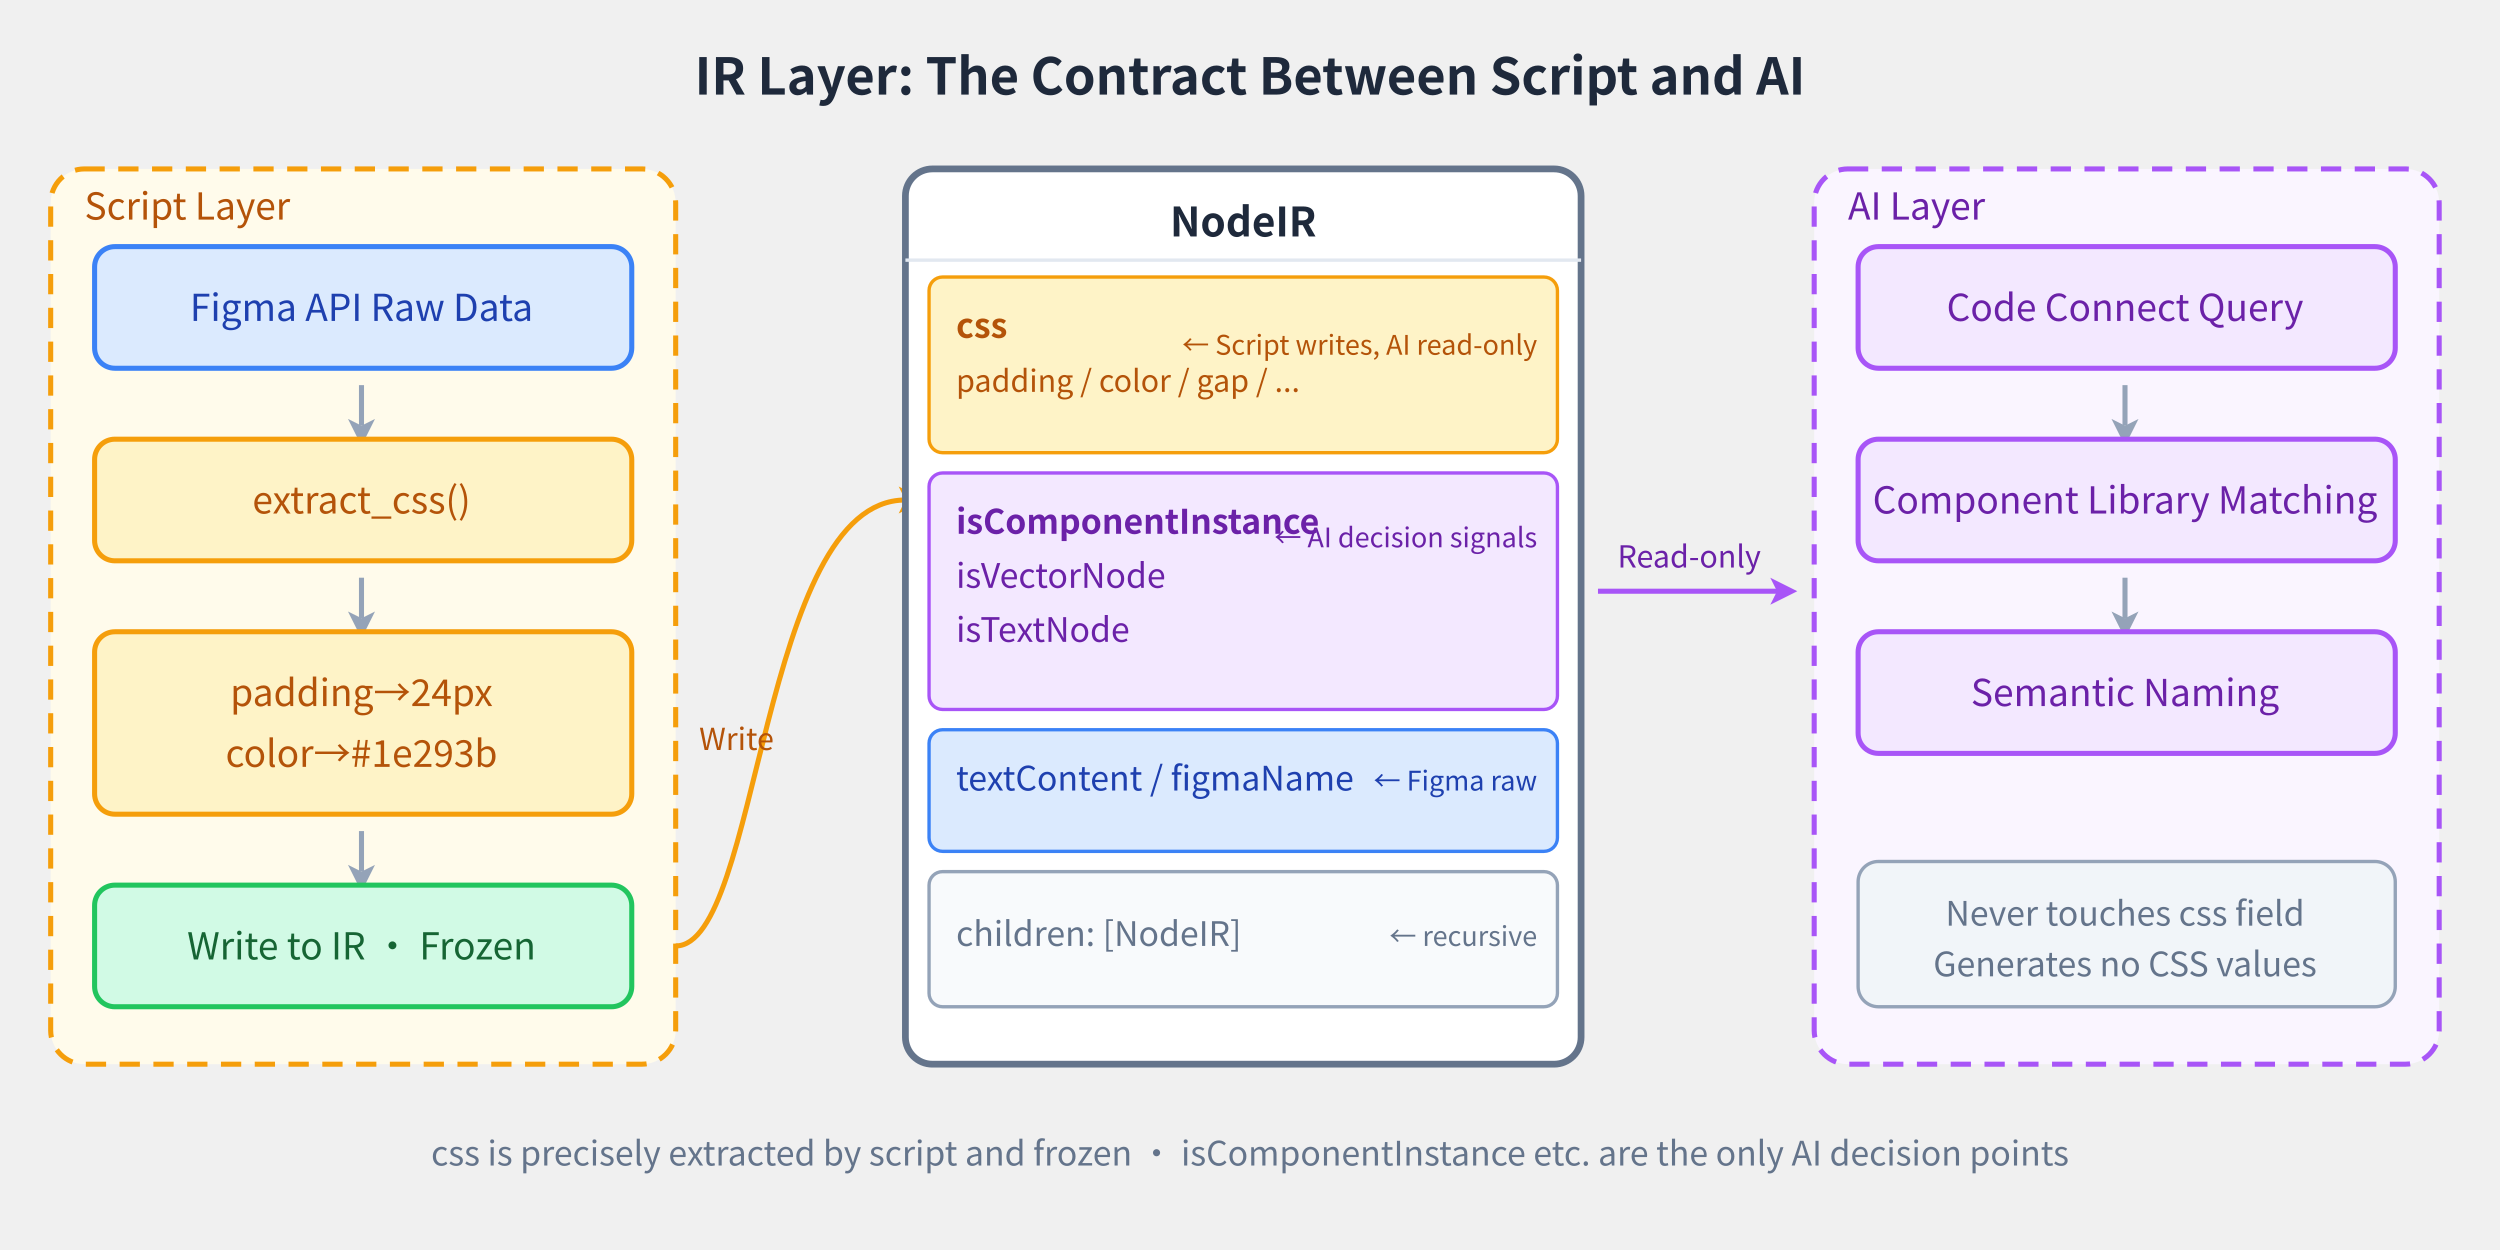
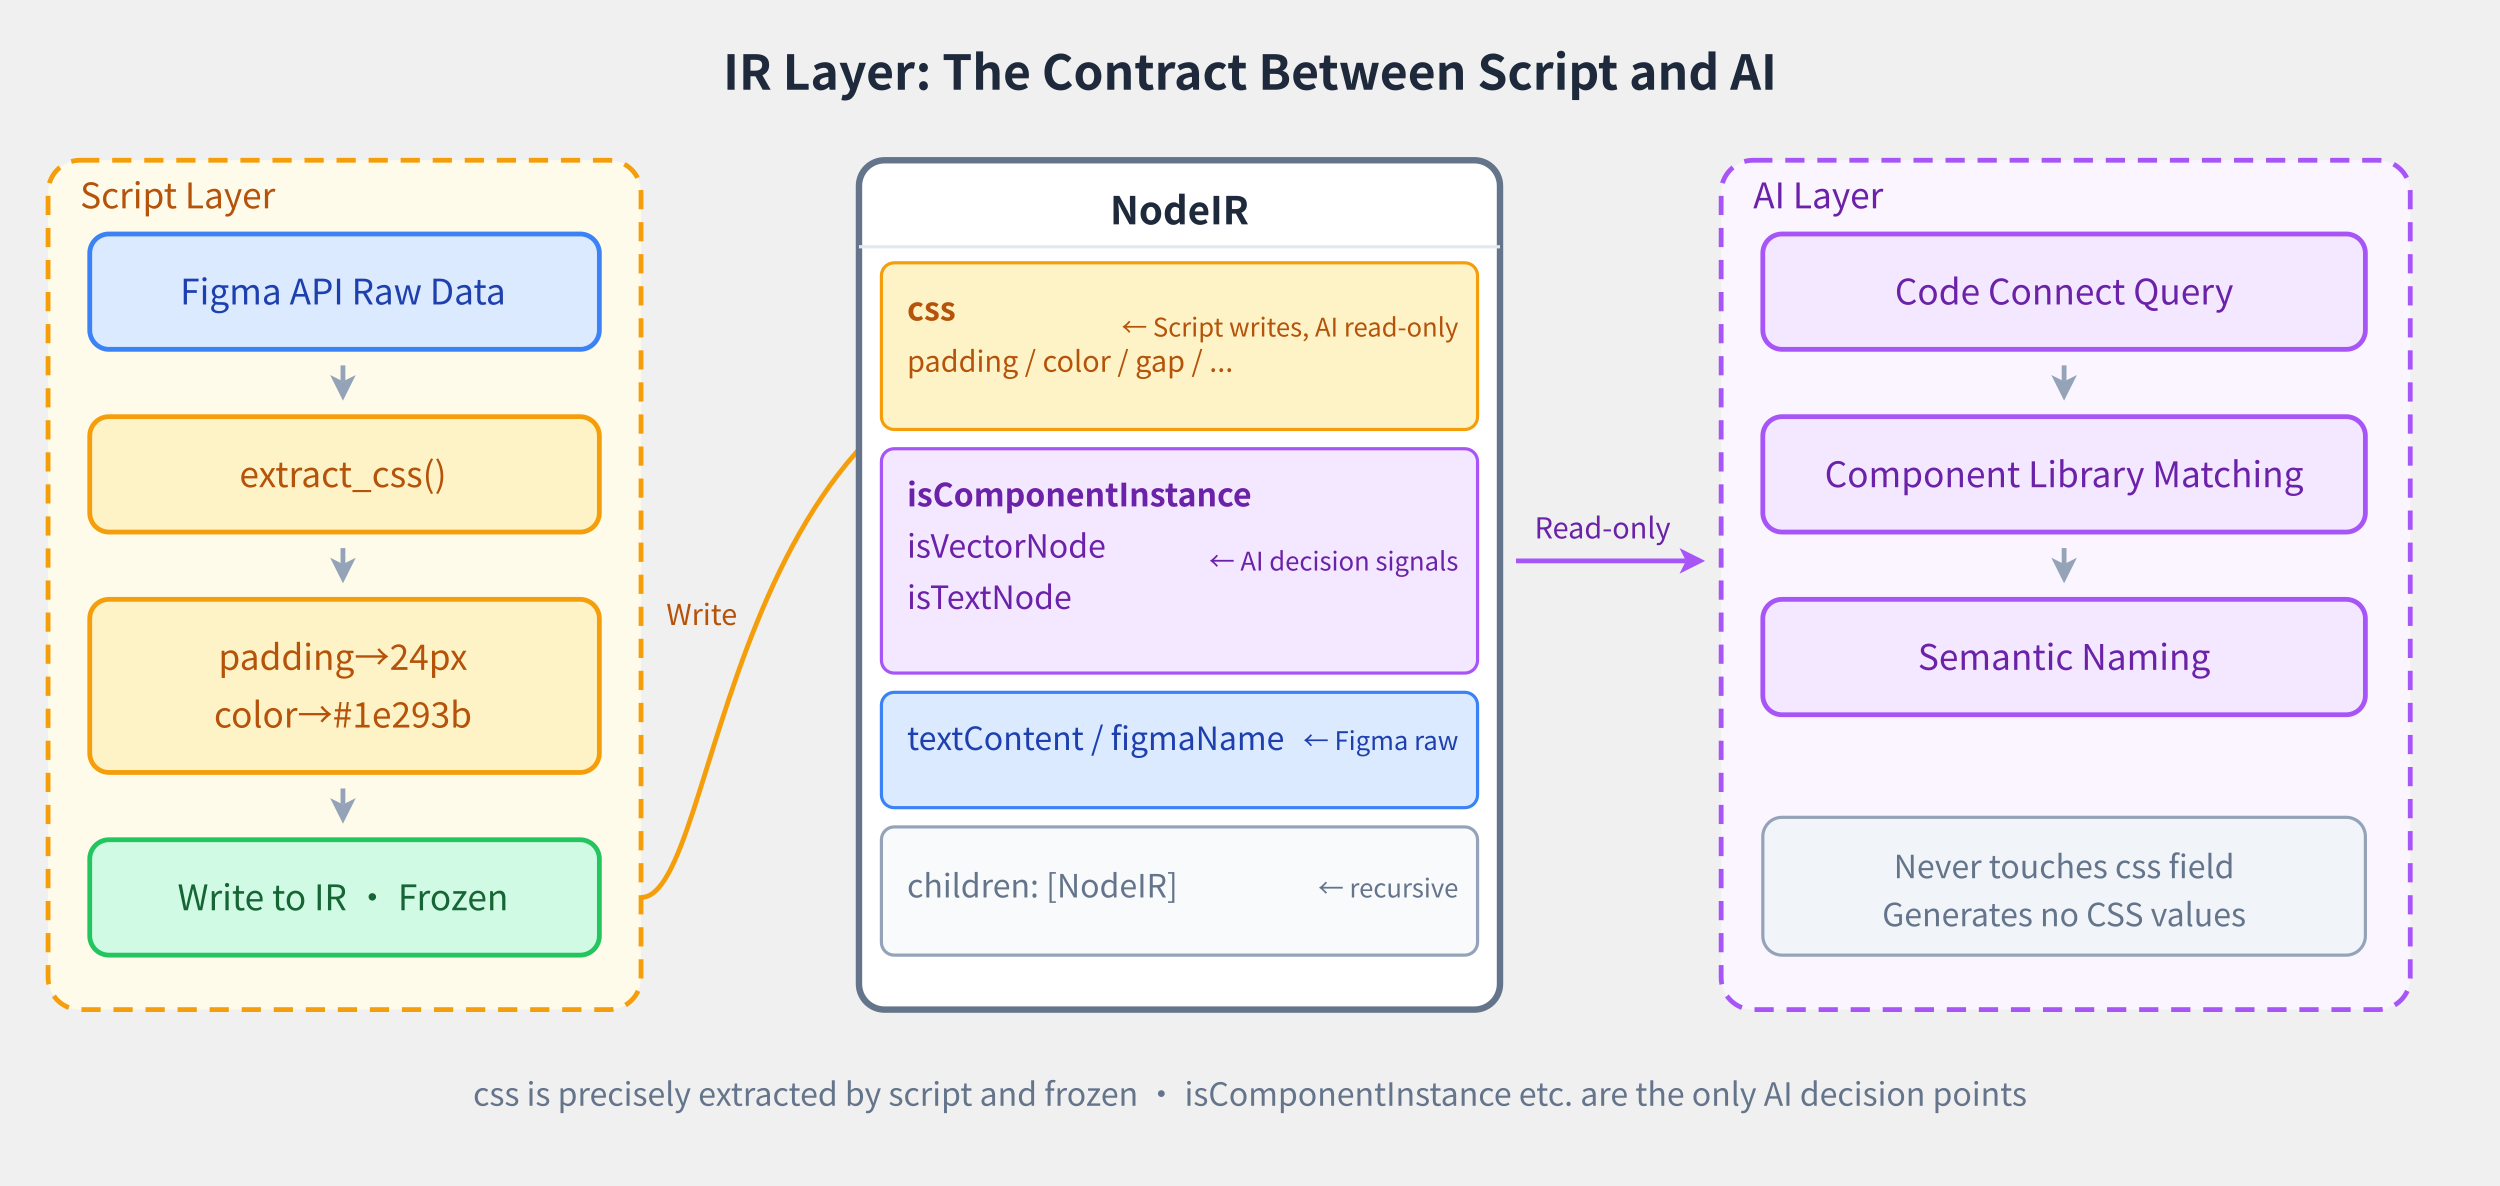
- <svg xmlns="http://www.w3.org/2000/svg" viewBox="0 0 740 370" width="740">
+ <svg xmlns="http://www.w3.org/2000/svg" viewBox="0 0 780 370" width="780">
  <defs>
    <style>text { font-family: 'PingFang SC','Microsoft YaHei','Noto Sans CJK SC',system-ui,sans-serif; }</style>
    <marker id="aw" markerWidth="8" markerHeight="8" refX="2" refY="4" orient="auto" markerUnits="userSpaceOnUse">
      <path d="M0,0 L8,4 L0,8 L2,4 z" fill="#94a3b8" />
    </marker>
    <marker id="ao" markerWidth="8" markerHeight="8" refX="2" refY="4" orient="auto" markerUnits="userSpaceOnUse">
      <path d="M0,0 L8,4 L0,8 L2,4 z" fill="#f59e0b" />
    </marker>
    <marker id="ap" markerWidth="8" markerHeight="8" refX="2" refY="4" orient="auto" markerUnits="userSpaceOnUse">
      <path d="M0,0 L8,4 L0,8 L2,4 z" fill="#a855f7" />
    </marker>
  </defs>
-   <text x="370" y="28" font-size="15" fill="#1e293b" text-anchor="middle" font-weight="600">IR Layer: The Contract Between Script and AI</text>
+   <text x="390" y="28" font-size="15" fill="#1e293b" text-anchor="middle" font-weight="600">IR Layer: The Contract Between Script and AI</text>
  <rect x="15" y="50" width="185" height="265" rx="10" stroke="#f59e0b" stroke-dasharray="6,4" stroke-width="1.5" fill="#fffbeb" />
  <text x="25" y="65" font-size="11" fill="#b45309">Script Layer</text>
  <rect x="28" y="73" width="159" height="36" rx="6" stroke="#3b82f6" stroke-width="1.5" fill="#dbeafe" />
  <text x="107" y="95" font-size="11" fill="#1e40af" text-anchor="middle">Figma API Raw Data</text>
-   <path d="M107,114 L 107,126" fill="none" stroke="#94a3b8" stroke-width="1.5" marker-end="url(#aw)" />
+   <path d="M107,114 L 107,119" fill="none" stroke="#94a3b8" stroke-width="1.5" marker-end="url(#aw)" />
  <rect x="28" y="130" width="159" height="36" rx="6" stroke="#f59e0b" stroke-width="1.5" fill="#fef3c7" />
  <text x="107" y="152" font-size="11" fill="#b45309" text-anchor="middle">extract_css()</text>
-   <path d="M107,171 L 107,183" fill="none" stroke="#94a3b8" stroke-width="1.5" marker-end="url(#aw)" />
+   <path d="M107,171 L 107,176" fill="none" stroke="#94a3b8" stroke-width="1.5" marker-end="url(#aw)" />
  <rect x="28" y="187" width="159" height="54" rx="6" stroke="#f59e0b" stroke-width="1.5" fill="#fef3c7" />
  <text x="107" y="209" font-size="11" fill="#b45309" text-anchor="middle">padding→24px</text>
  <text x="107" y="227" font-size="11" fill="#b45309" text-anchor="middle">color→#1e293b</text>
-   <path d="M107,246 L 107,258" fill="none" stroke="#94a3b8" stroke-width="1.5" marker-end="url(#aw)" />
+   <path d="M107,246 L 107,251" fill="none" stroke="#94a3b8" stroke-width="1.5" marker-end="url(#aw)" />
  <rect x="28" y="262" width="159" height="36" rx="6" stroke="#22c55e" stroke-width="1.5" fill="#d1fae5" />
  <text x="107" y="284" font-size="11" fill="#166534" text-anchor="middle">Write to IR · Frozen</text>
-   <path d="M200,280 C 225,280 225,148 268,148" fill="none" stroke="#f59e0b" stroke-width="1.5" marker-end="url(#ao)" />
-   <text x="218" y="222" font-size="9" fill="#b45309" text-anchor="middle">Write</text>
+   <path d="M200,280 C 225,280 225,108 340,108" fill="none" stroke="#f59e0b" stroke-width="1.5" marker-end="url(#ao)" />
+   <text x="230" y="195" font-size="9" fill="#b45309" text-anchor="end">Write</text>
  <rect x="268" y="50" width="200" height="265" rx="8" stroke="#64748b" stroke-width="2" fill="white" />
  <text x="368" y="70" font-size="12" fill="#1e293b" text-anchor="middle" font-weight="600">NodeIR</text>
  <line x1="268" y1="77" x2="468" y2="77" stroke="#e2e8f0" stroke-width="1" />
  <rect x="275" y="82" width="186" height="52" rx="4" fill="#fef3c7" stroke="#f59e0b" stroke-width="1" />
  <text x="283" y="100" font-size="10" fill="#b45309" font-weight="600">css</text>
  <text x="283" y="116" font-size="9" fill="#b45309">padding / color / gap / ...</text>
  <text x="455" y="105" font-size="8" fill="#b45309" text-anchor="end">← Script writes, AI read-only</text>
  <rect x="275" y="140" width="186" height="70" rx="4" fill="#f3e8ff" stroke="#a855f7" stroke-width="1" />
  <text x="283" y="158" font-size="10" fill="#6b21a8" font-weight="600">isComponentInstance</text>
  <text x="283" y="174" font-size="10" fill="#6b21a8">isVectorNode</text>
  <text x="283" y="190" font-size="10" fill="#6b21a8">isTextNode</text>
-   <text x="455" y="162" font-size="8" fill="#6b21a8" text-anchor="end">← AI decision signals</text>
+   <text x="455" y="178" font-size="8" fill="#6b21a8" text-anchor="end">← AI decision signals</text>
  <rect x="275" y="216" width="186" height="36" rx="4" fill="#dbeafe" stroke="#3b82f6" stroke-width="1" />
  <text x="283" y="234" font-size="10" fill="#1e40af">textContent / figmaName</text>
  <text x="455" y="234" font-size="8" fill="#1e40af" text-anchor="end">← Figma raw</text>
  <rect x="275" y="258" width="186" height="40" rx="4" fill="#f8fafc" stroke="#94a3b8" stroke-width="1" />
  <text x="283" y="280" font-size="10" fill="#64748b">children: [NodeIR]</text>
  <text x="455" y="280" font-size="8" fill="#64748b" text-anchor="end">← recursive</text>
  <path d="M473,175 L 526,175" fill="none" stroke="#a855f7" stroke-width="1.5" marker-end="url(#ap)" />
  <text x="500" y="168" font-size="9" fill="#6b21a8" text-anchor="middle">Read-only</text>
-   <rect x="537" y="50" width="185" height="265" rx="10" stroke="#a855f7" stroke-dasharray="6,4" stroke-width="1.5" fill="#faf5ff" />
+   <rect x="537" y="50" width="215" height="265" rx="10" stroke="#a855f7" stroke-dasharray="6,4" stroke-width="1.5" fill="#faf5ff" />
  <text x="547" y="65" font-size="11" fill="#6b21a8">AI Layer</text>
-   <rect x="550" y="73" width="159" height="36" rx="6" stroke="#a855f7" stroke-width="1.5" fill="#f3e8ff" />
-   <text x="629" y="95" font-size="11" fill="#6b21a8" text-anchor="middle">Code Connect Query</text>
-   <path d="M629,114 L 629,126" fill="none" stroke="#94a3b8" stroke-width="1.5" marker-end="url(#aw)" />
-   <rect x="550" y="130" width="159" height="36" rx="6" stroke="#a855f7" stroke-width="1.5" fill="#f3e8ff" />
-   <text x="629" y="152" font-size="11" fill="#6b21a8" text-anchor="middle">Component Library Matching</text>
-   <path d="M629,171 L 629,183" fill="none" stroke="#94a3b8" stroke-width="1.5" marker-end="url(#aw)" />
-   <rect x="550" y="187" width="159" height="36" rx="6" stroke="#a855f7" stroke-width="1.5" fill="#f3e8ff" />
-   <text x="629" y="209" font-size="11" fill="#6b21a8" text-anchor="middle">Semantic Naming</text>
-   <rect x="550" y="255" width="159" height="43" rx="6" stroke="#94a3b8" stroke-width="1" fill="#f1f5f9" />
-   <text x="629" y="274" font-size="10" fill="#64748b" text-anchor="middle">Never touches css field</text>
-   <text x="629" y="289" font-size="10" fill="#64748b" text-anchor="middle">Generates no CSS values</text>
-   <text x="370" y="345" font-size="10" fill="#64748b" text-anchor="middle">css is precisely extracted by script and frozen · isComponentInstance etc. are the only AI decision points</text>
+   <rect x="550" y="73" width="188" height="36" rx="6" stroke="#a855f7" stroke-width="1.5" fill="#f3e8ff" />
+   <text x="644" y="95" font-size="11" fill="#6b21a8" text-anchor="middle">Code Connect Query</text>
+   <path d="M644,114 L 644,119" fill="none" stroke="#94a3b8" stroke-width="1.5" marker-end="url(#aw)" />
+   <rect x="550" y="130" width="188" height="36" rx="6" stroke="#a855f7" stroke-width="1.5" fill="#f3e8ff" />
+   <text x="644" y="152" font-size="11" fill="#6b21a8" text-anchor="middle">Component Library Matching</text>
+   <path d="M644,171 L 644,176" fill="none" stroke="#94a3b8" stroke-width="1.5" marker-end="url(#aw)" />
+   <rect x="550" y="187" width="188" height="36" rx="6" stroke="#a855f7" stroke-width="1.5" fill="#f3e8ff" />
+   <text x="644" y="209" font-size="11" fill="#6b21a8" text-anchor="middle">Semantic Naming</text>
+   <rect x="550" y="255" width="188" height="43" rx="6" stroke="#94a3b8" stroke-width="1" fill="#f1f5f9" />
+   <text x="644" y="274" font-size="10" fill="#64748b" text-anchor="middle">Never touches css field</text>
+   <text x="644" y="289" font-size="10" fill="#64748b" text-anchor="middle">Generates no CSS values</text>
+   <text x="390" y="345" font-size="10" fill="#64748b" text-anchor="middle">css is precisely extracted by script and frozen · isComponentInstance etc. are the only AI decision points</text>
</svg>
